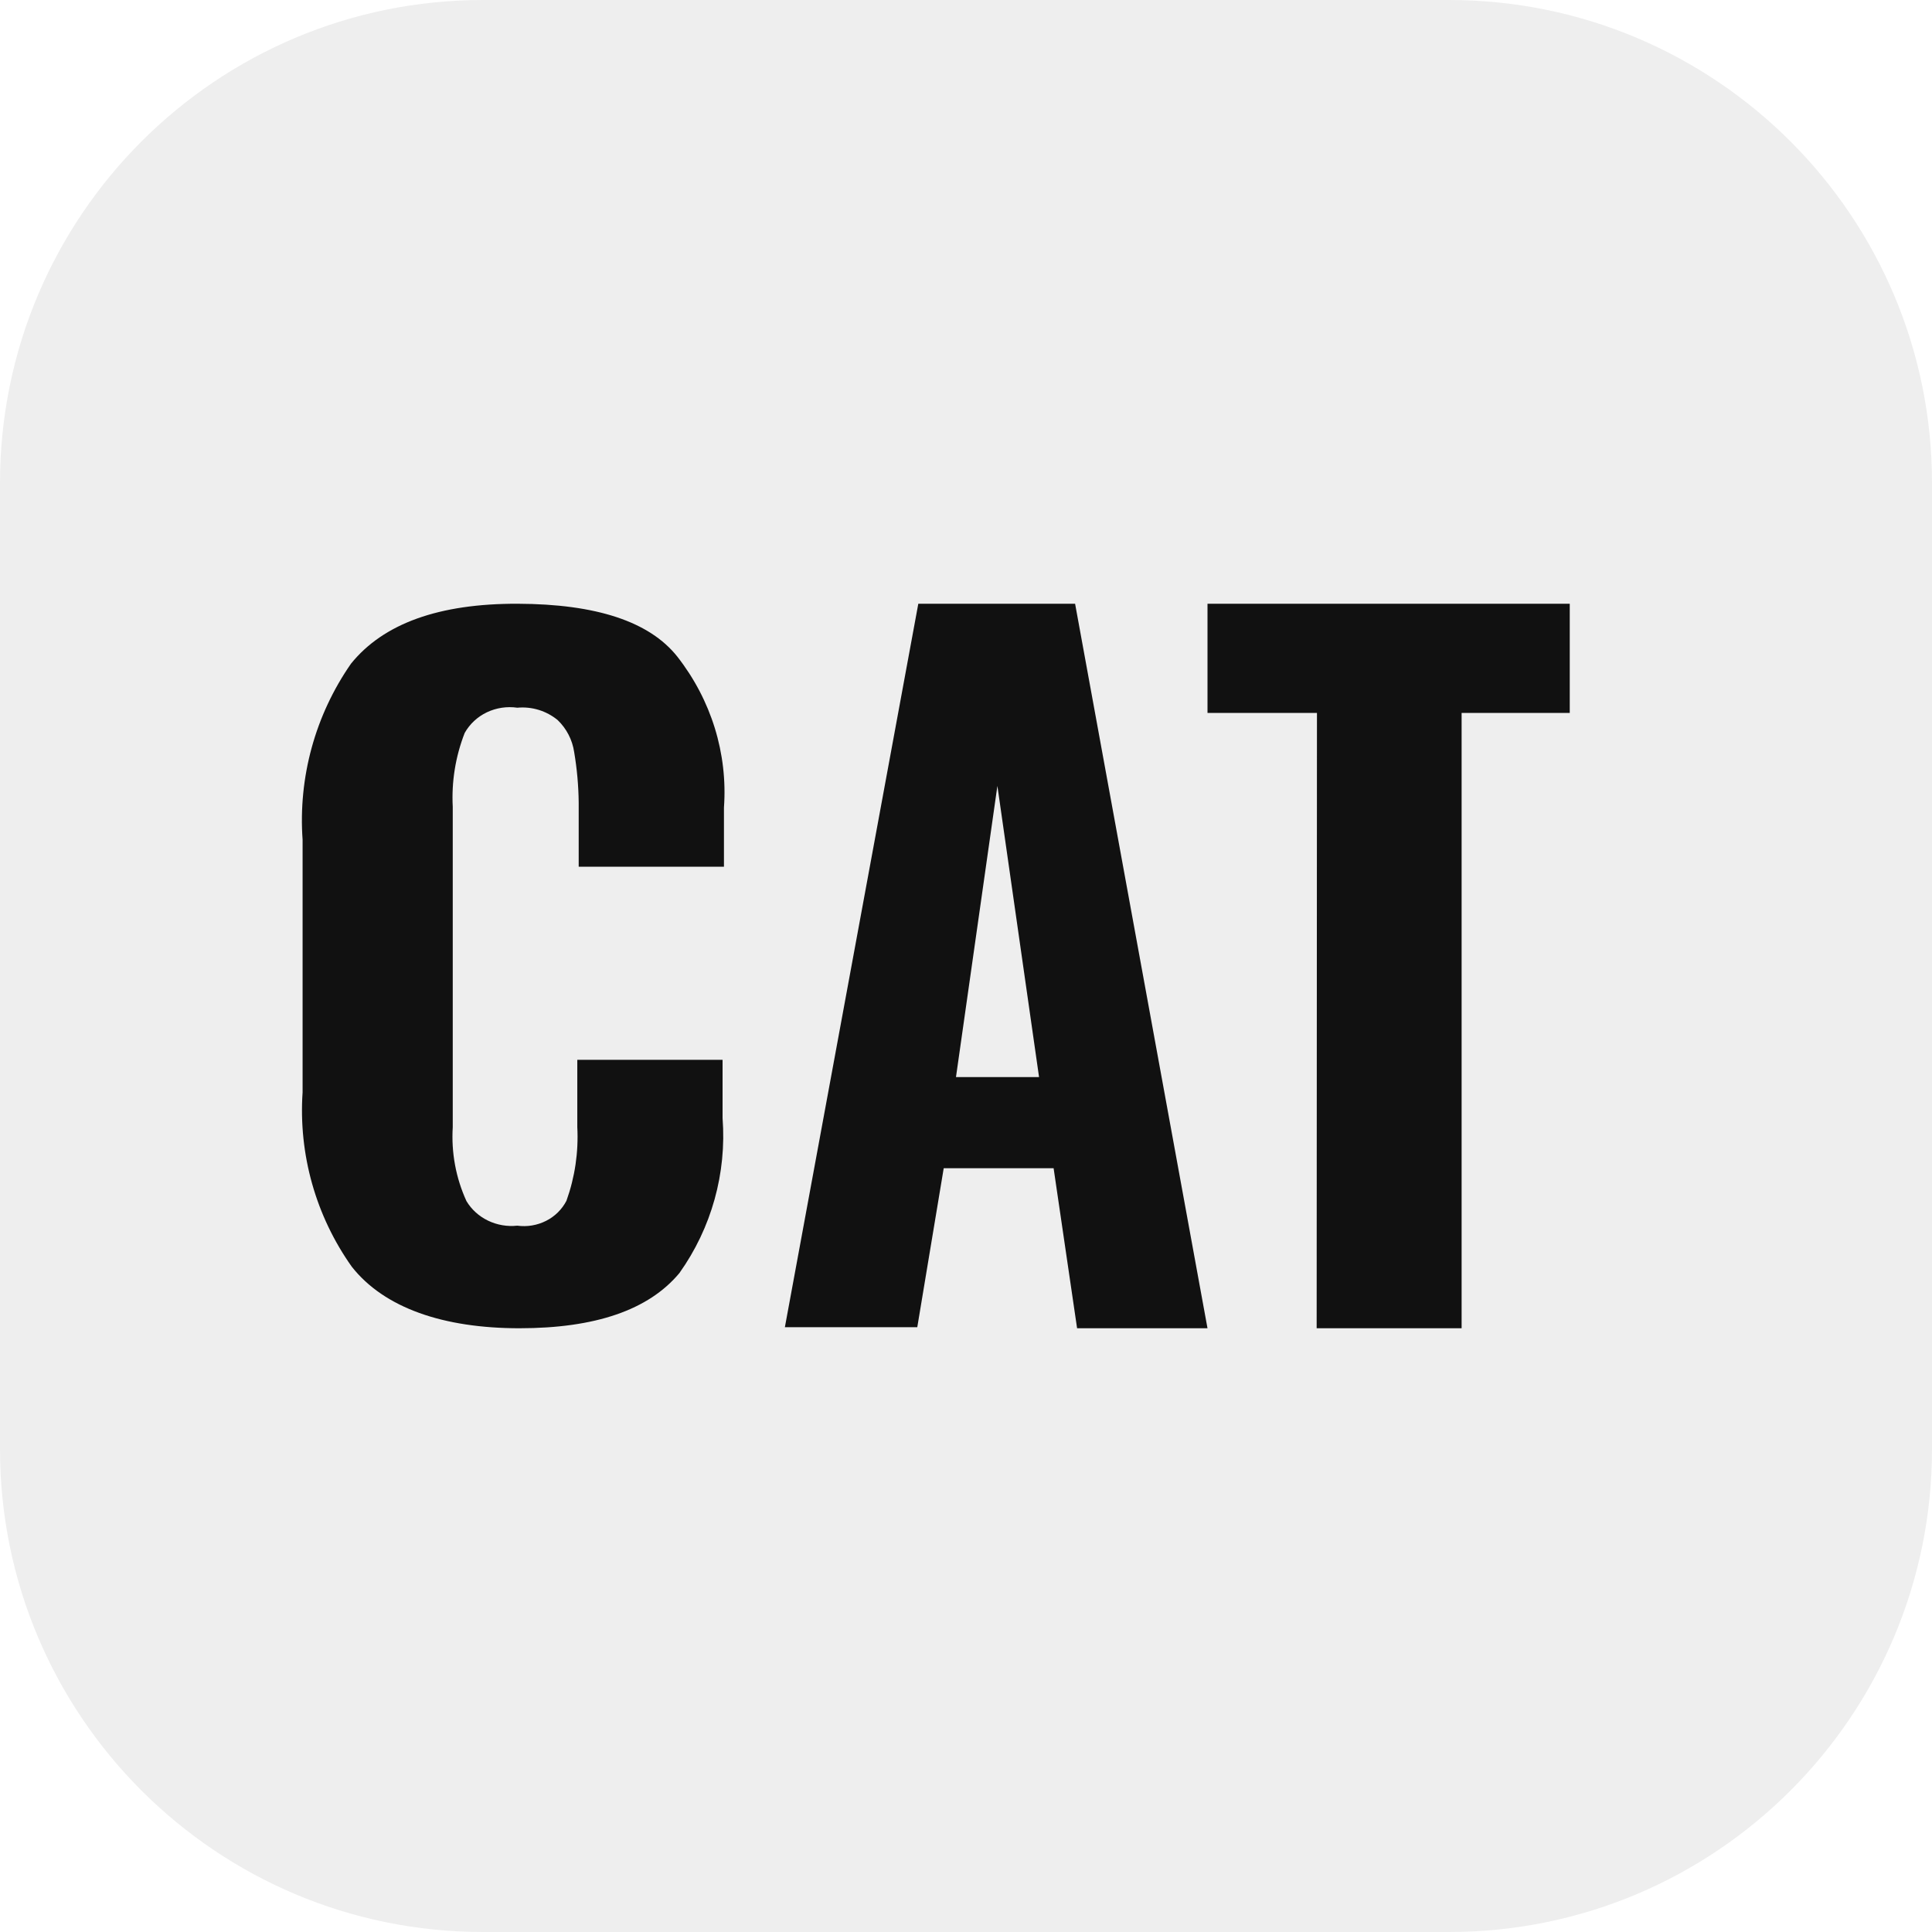
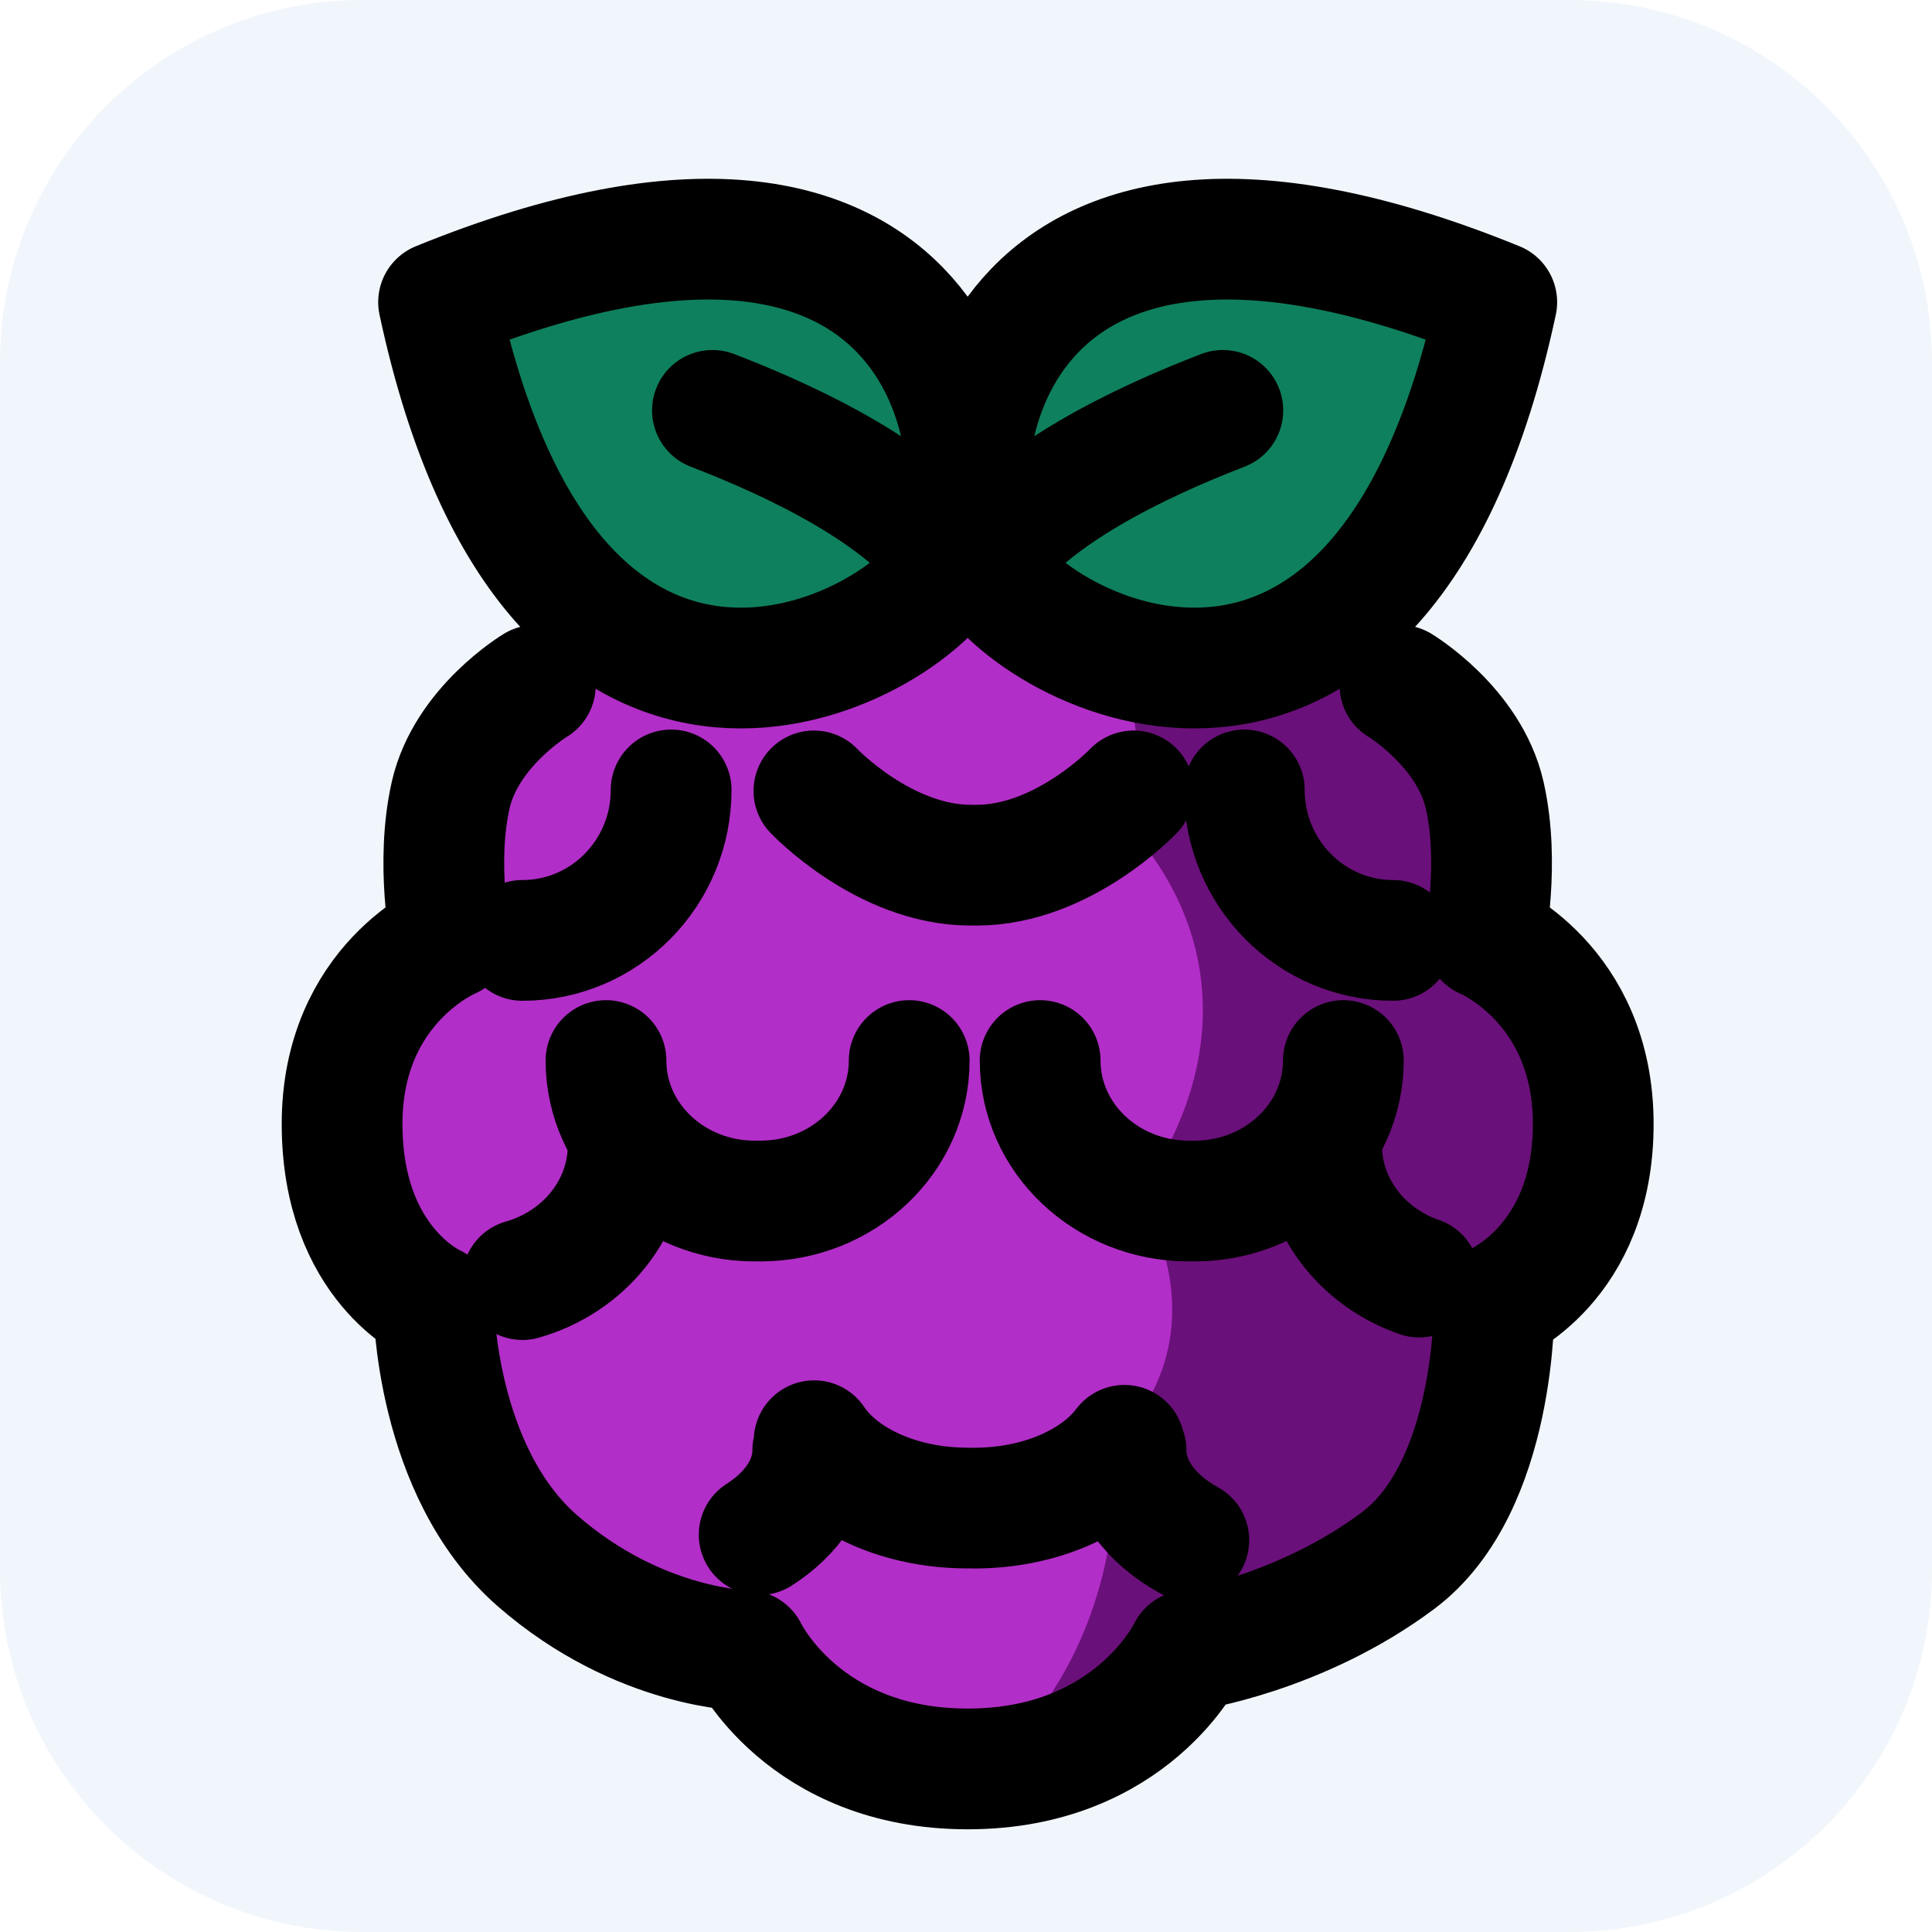
- <svg xmlns="http://www.w3.org/2000/svg" width="32" height="32" fill="none">
-   <rect width="32" height="32" rx="8" fill="#EEE" />
-   <path d="M5.826 20.98a4.476 4.476 0 0 1-.814-2.89v-4.18a4.545 4.545 0 0 1 .802-2.918c.538-.665 1.458-.996 2.76-.992 1.302.004 2.183.295 2.644.875.562.718.837 1.605.773 2.501v.98H9.585v-1.063a5.348 5.348 0 0 0-.075-.836.922.922 0 0 0-.273-.53.918.918 0 0 0-.669-.205.881.881 0 0 0-.504.076.834.834 0 0 0-.367.341c-.153.392-.22.809-.198 1.226v5.304c-.026.42.051.84.227 1.225.084.14.208.252.358.324.15.072.318.101.484.083a.814.814 0 0 0 .477-.08.768.768 0 0 0 .337-.332 3.13 3.13 0 0 0 .18-1.22v-1.115h2.406v.964a3.915 3.915 0 0 1-.715 2.568c-.511.613-1.395.914-2.65.914s-2.237-.334-2.777-1.02ZM15.21 10h2.597L20 22h-2.16l-.389-2.651h-1.82l-.438 2.634H13L15.21 10Zm2 7.84-.69-4.823-.686 4.823h1.376ZM21.813 11.808H20V10h6v1.808h-1.791V22h-2.401l.005-10.192Z" fill="#111" />
+ <svg xmlns="http://www.w3.org/2000/svg" width="32" height="32" fill="none" viewBox="0 0 32 32">
+   <rect width="32" height="32" fill="#F1F6FC" rx="6" />
+   <path fill="#B22EC8" d="M8.867 11.35s-1.147.689-1.403 1.82c-.255 1.133 0 2.372 0 2.372s-1.798.742-1.798 3.075 1.517 2.992 1.517 2.992.018 2.754 1.715 4.239c1.697 1.484 3.478 1.492 3.478 1.492s.927 1.959 3.652 1.959c2.724 0 3.651-1.96 3.651-1.96s1.845-.269 3.478-1.491c1.634-1.223 1.59-4.239 1.59-4.239s1.642-.659 1.642-2.992-1.798-3.074-1.798-3.074.256-1.24 0-2.372c-.257-1.132-1.403-1.82-1.403-1.82" />
+   <path fill="#B22EC8" d="M24.643 14.857c0-4.764-3.862-6.106-8.625-6.106-4.764 0-8.626 1.342-8.626 6.106a8.626 8.626 0 0 0 17.252 0Z" />
+   <path fill="#6A107A" d="M16.292 29.292s2.332-1.63 2.18-5.382c1.003-1.044 1.314-2.446.403-4.15 1.54-2.194 1.38-4.567-.462-6.366.759-1.095.362-2.044-.496-2.756 0 0 2.469 1.21 4.36-.52 0 0 3.975 2.857 2.314 5.425 0 0 4.388 2.965.155 6.066 0 0 .619 4.727-4.96 5.711 0 0-1.468 1.663-3.494 1.972Z" />
+   <path fill="#0F805D" d="M24.791 5.005c-1.898 8.857-7.722 5.837-8.514 4.28-.79-1.558-.026-7.759 8.514-4.28Z" />
+   <path fill="#0F805D" d="M7.264 5.005c1.898 8.857 7.722 5.837 8.514 4.28.79-1.558.026-7.759-8.514-4.28Z" />
+   <path stroke="#000" stroke-linecap="round" stroke-linejoin="round" stroke-miterlimit="10" stroke-width="2" d="M24.791 5.005c-1.898 8.857-7.722 5.837-8.514 4.28-.79-1.558-.026-7.759 8.514-4.28Z" />
+   <path stroke="#000" stroke-linecap="round" stroke-linejoin="round" stroke-miterlimit="10" stroke-width="2" d="M20.254 6.797c-1.39.535-3.173 1.394-3.962 2.514M7.264 5.005c1.898 8.857 7.722 5.837 8.514 4.28.79-1.558.026-7.759-8.514-4.28Z" />
+   <path stroke="#000" stroke-linecap="round" stroke-linejoin="round" stroke-miterlimit="10" stroke-width="2" d="M11.8 6.797c1.392.535 3.174 1.394 3.963 2.514m-6.896 2.04s-1.147.688-1.403 1.82c-.255 1.132 0 2.371 0 2.371s-1.798.742-1.798 3.075 1.517 2.992 1.517 2.992.018 2.754 1.715 4.239c1.697 1.484 3.478 1.492 3.478 1.492s.927 1.959 3.652 1.959c2.724 0 3.651-1.96 3.651-1.96s1.845-.269 3.478-1.491c1.634-1.223 1.59-4.239 1.59-4.239s1.642-.659 1.642-2.992-1.798-3.074-1.798-3.074.256-1.24 0-2.372c-.257-1.132-1.403-1.82-1.403-1.82" />
+   <path stroke="#000" stroke-linecap="round" stroke-linejoin="round" stroke-miterlimit="10" stroke-width="2" d="M18.775 13.1s-1.163 1.23-2.598 1.23m-2.696-1.23s1.162 1.23 2.597 1.23m6.172 3.236c0 1.286-1.103 2.327-2.464 2.327m-2.558-2.327c0 1.286 1.103 2.327 2.463 2.327m-4.632-2.327c0 1.286-1.103 2.327-2.464 2.327m-2.558-2.327c0 1.286 1.103 2.327 2.464 2.327m6.123 4.046c-.464.617-1.404 1.04-2.489 1.04m-2.65-1.116c.442.658 1.415 1.115 2.543 1.115m-2.566-.956c0 .551-.342 1.049-.888 1.398m6.077-1.398c0 .602.406 1.138 1.04 1.488" />
+   <path stroke="#000" stroke-linecap="round" stroke-linejoin="round" stroke-miterlimit="10" stroke-width="2" d="M10.405 18.965c0 1.052-.738 1.94-1.752 2.229m2.463-8.11c0 1.376-1.103 2.492-2.464 2.492m11.958-2.492c0 1.376 1.103 2.492 2.464 2.492m-1.185 3.39c0 1.004.674 1.86 1.618 2.186" />
</svg>
